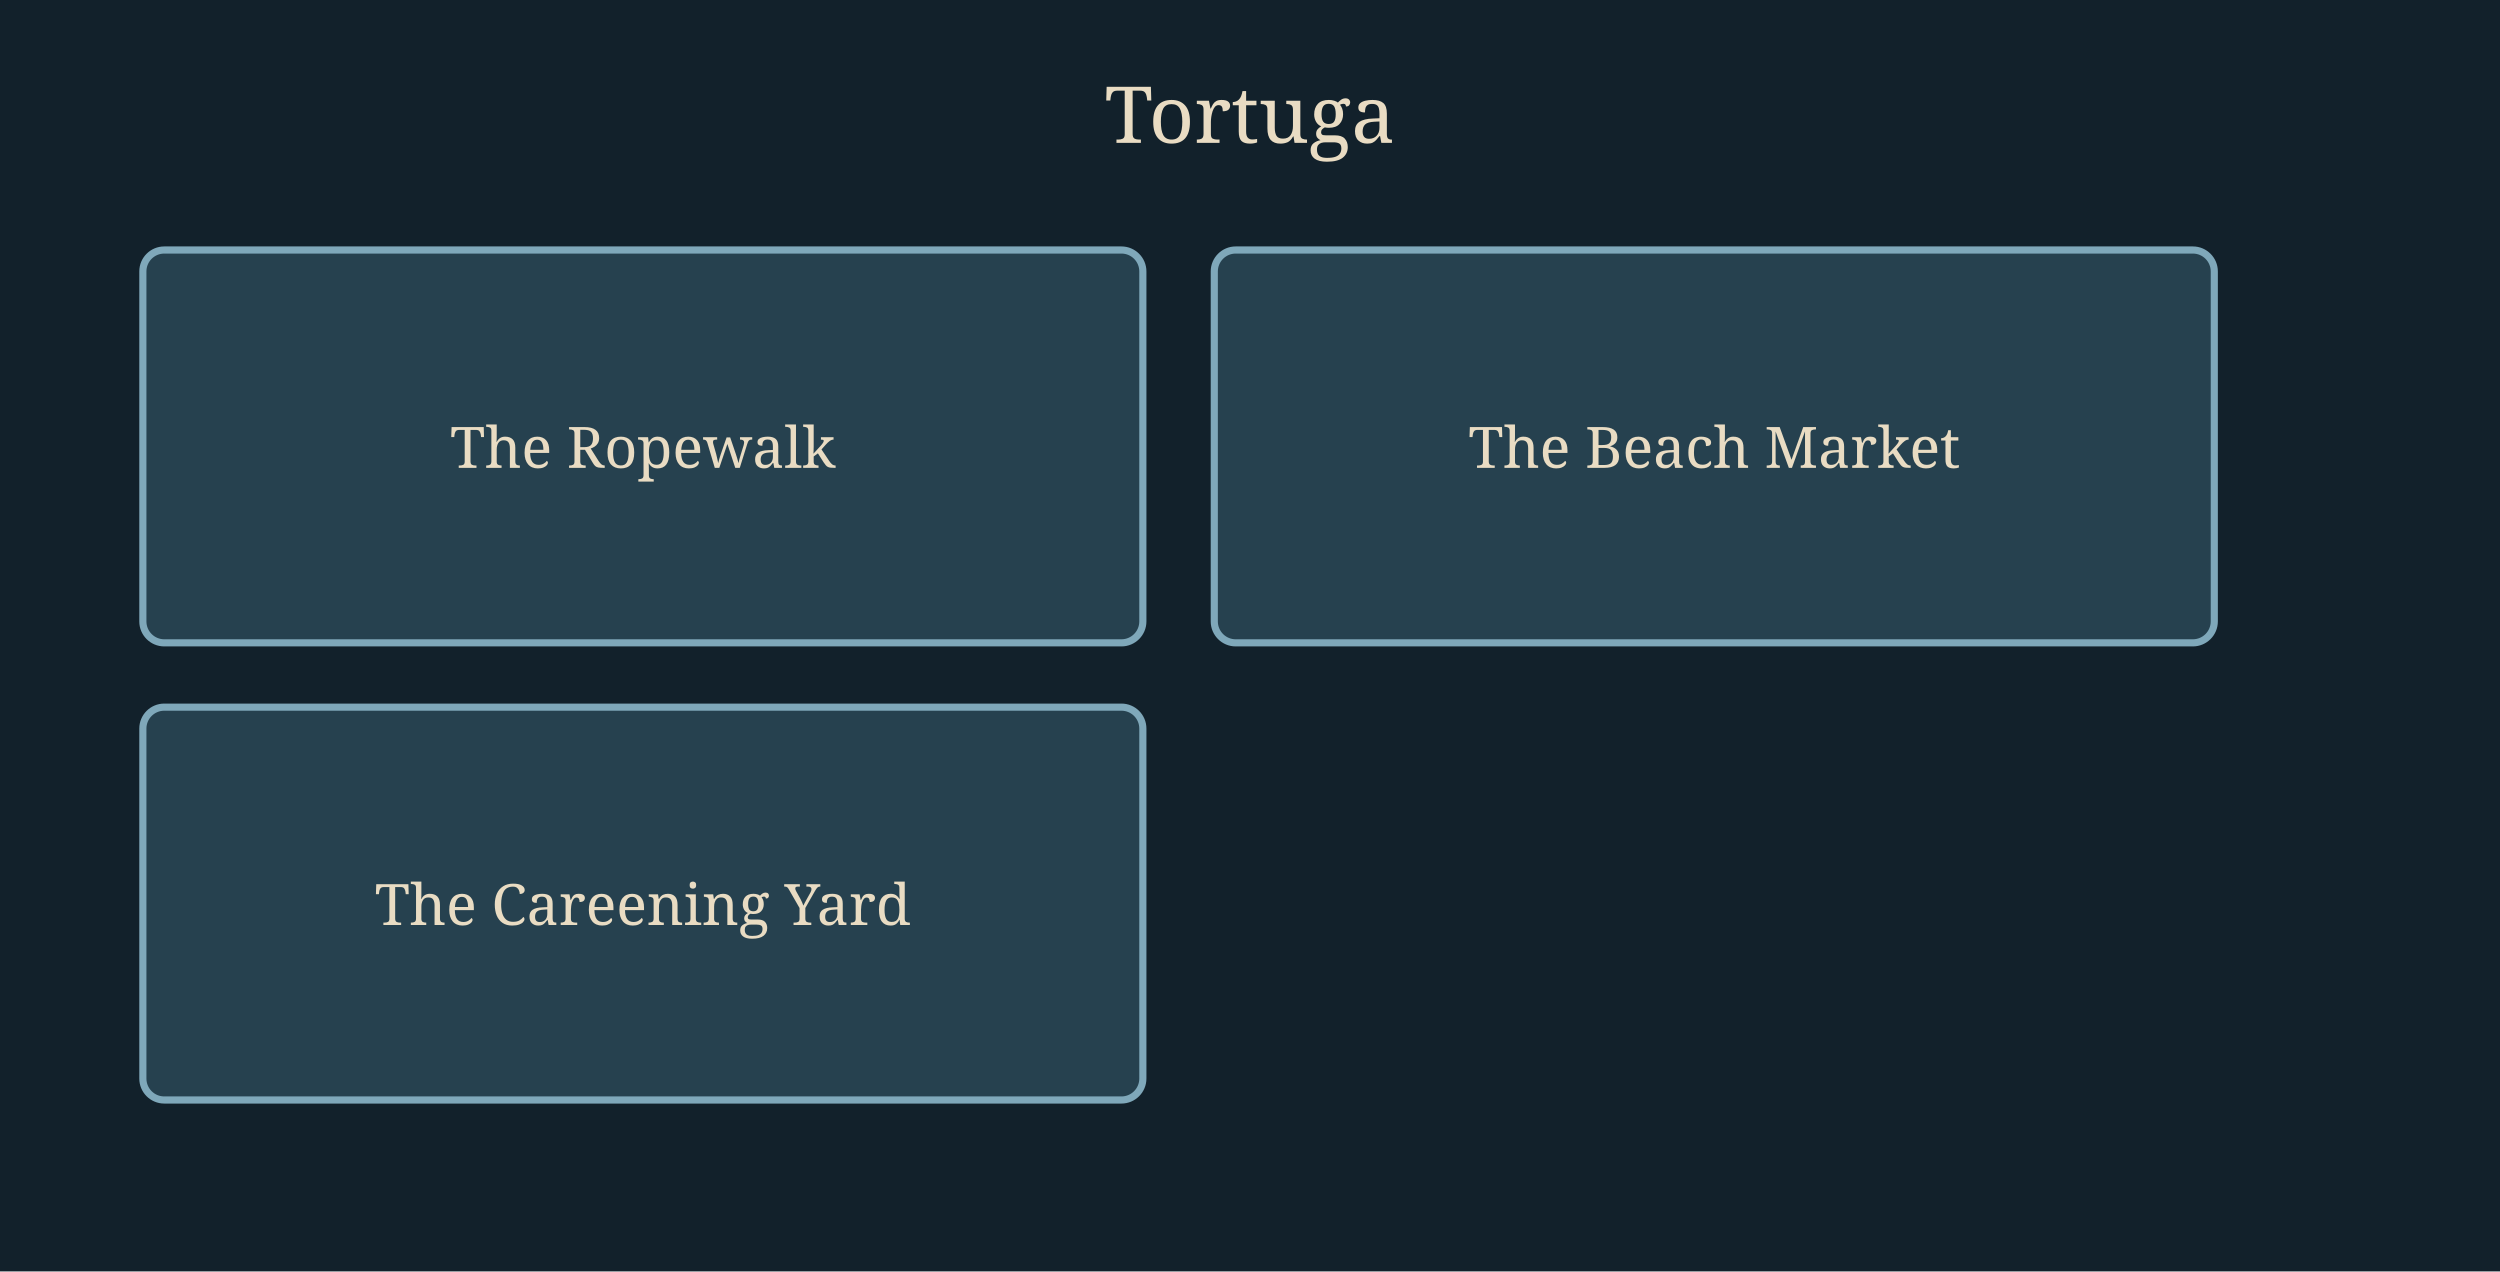
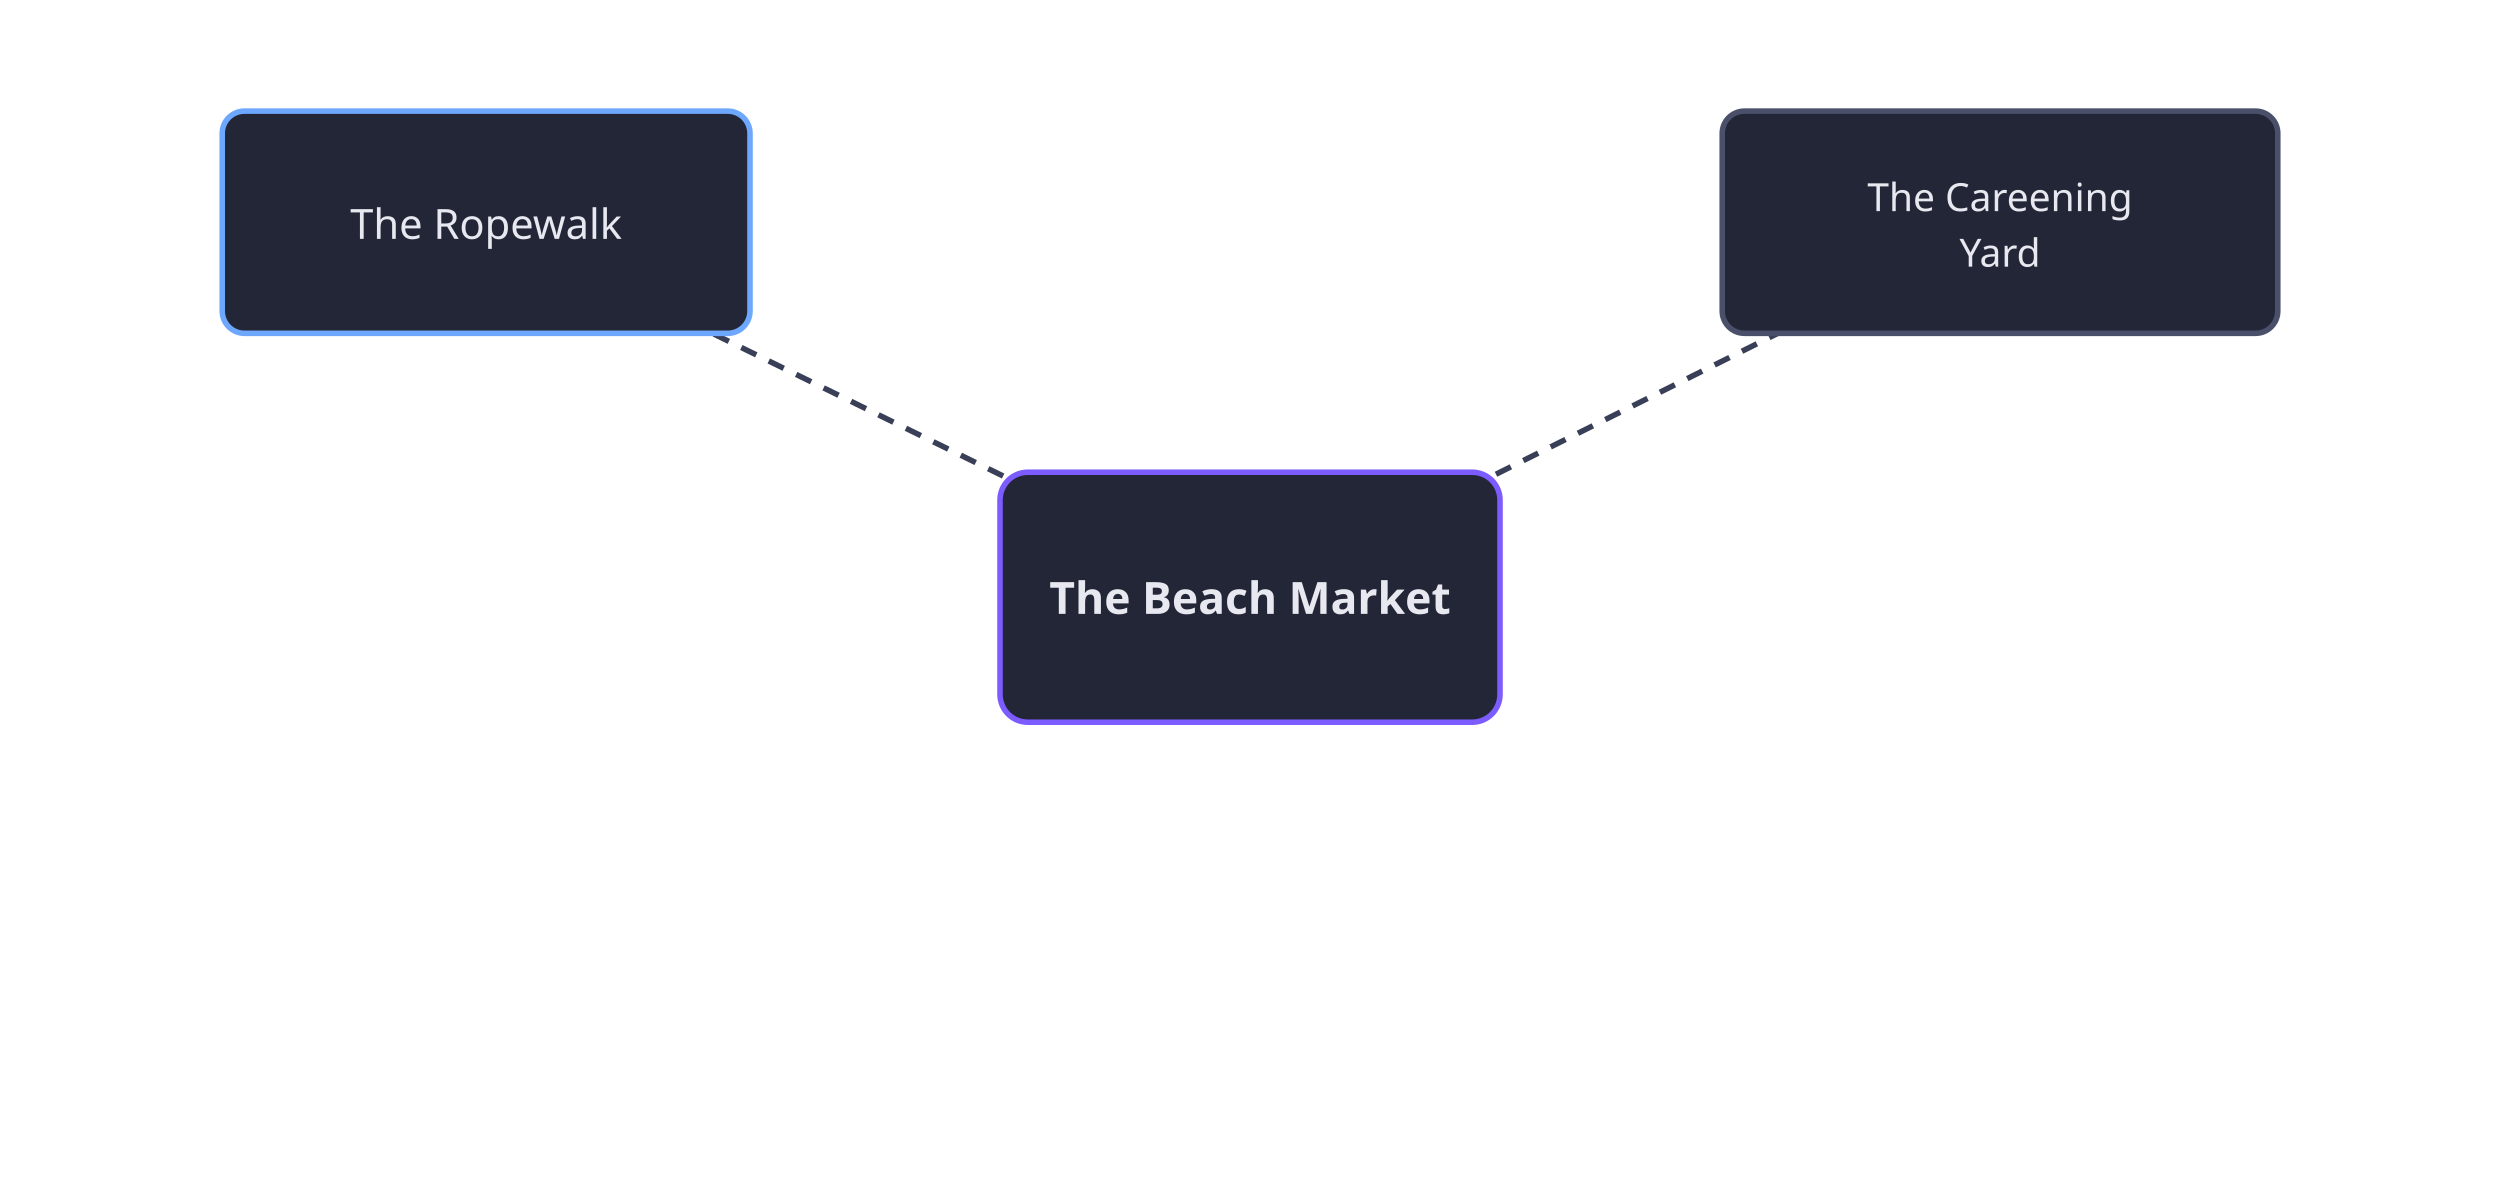
- <svg xmlns="http://www.w3.org/2000/svg" viewBox="0 0 700 356" width="700" height="356">
-   <rect x="0" y="0" width="700" height="356" fill="#12212b" />
-   <text x="350" y="40" text-anchor="middle" font-size="22" fill="#e9dcc3" font-family="Georgia, serif">Tortuga</text>
-   <rect class="sg-map-building" id="loc-the-ropewalk" x="40" y="70" width="280" height="110" rx="6" fill="#26414f" stroke="#7fa8ba" stroke-width="2" />
-   <text x="180" y="131" text-anchor="middle" font-size="16" fill="#e9dcc3" font-family="Georgia, serif">The Ropewalk</text>
-   <rect class="sg-map-building" id="loc-the-beach-market" x="340" y="70" width="280" height="110" rx="6" fill="#26414f" stroke="#7fa8ba" stroke-width="2" />
-   <text x="480" y="131" text-anchor="middle" font-size="16" fill="#e9dcc3" font-family="Georgia, serif">The Beach Market</text>
-   <rect class="sg-map-building" id="loc-the-careening-yard" x="40" y="198" width="280" height="110" rx="6" fill="#26414f" stroke="#7fa8ba" stroke-width="2" />
-   <text x="180" y="259" text-anchor="middle" font-size="16" fill="#e9dcc3" font-family="Georgia, serif">The Careening Yard</text>
+ <svg xmlns="http://www.w3.org/2000/svg" viewBox="0 0 900 430" style="width:100%; height:auto; background:#15161d; border-radius:8px;">
+   <g stroke="#3a3f58" stroke-width="2" stroke-dasharray="6 5">
+     <line x1="450" y1="215" x2="175" y2="80" />
+     <line x1="450" y1="215" x2="720" y2="80" />
+   </g>
+   <g>
+     <rect id="loc-the-beach-market" class="sg-map-building" x="360" y="170" width="180" height="90" rx="10" fill="#232637" stroke="#7c5cff" stroke-width="2" />
+     <text x="450" y="221" text-anchor="middle" fill="#e8e8f0" font-family="system-ui, sans-serif" font-size="16" font-weight="600">The Beach Market</text>
+   </g>
+   <g>
+     <rect id="loc-the-ropewalk" class="sg-map-building" x="80" y="40" width="190" height="80" rx="8" fill="#232637" stroke="#6ea8fe" stroke-width="2" />
+     <text x="175" y="86" text-anchor="middle" fill="#e8e8f0" font-family="system-ui, sans-serif" font-size="15">The Ropewalk</text>
+   </g>
+   <g>
+     <rect id="loc-the-careening-yard" class="sg-map-building" x="620" y="40" width="200" height="80" rx="8" fill="#232637" stroke="#4a4f6a" stroke-width="2" />
+     <text x="720" y="76" text-anchor="middle" fill="#e8e8f0" font-family="system-ui, sans-serif" font-size="14">The Careening</text>
+     <text x="720" y="96" text-anchor="middle" fill="#e8e8f0" font-family="system-ui, sans-serif" font-size="14">Yard</text>
+   </g>
</svg>
